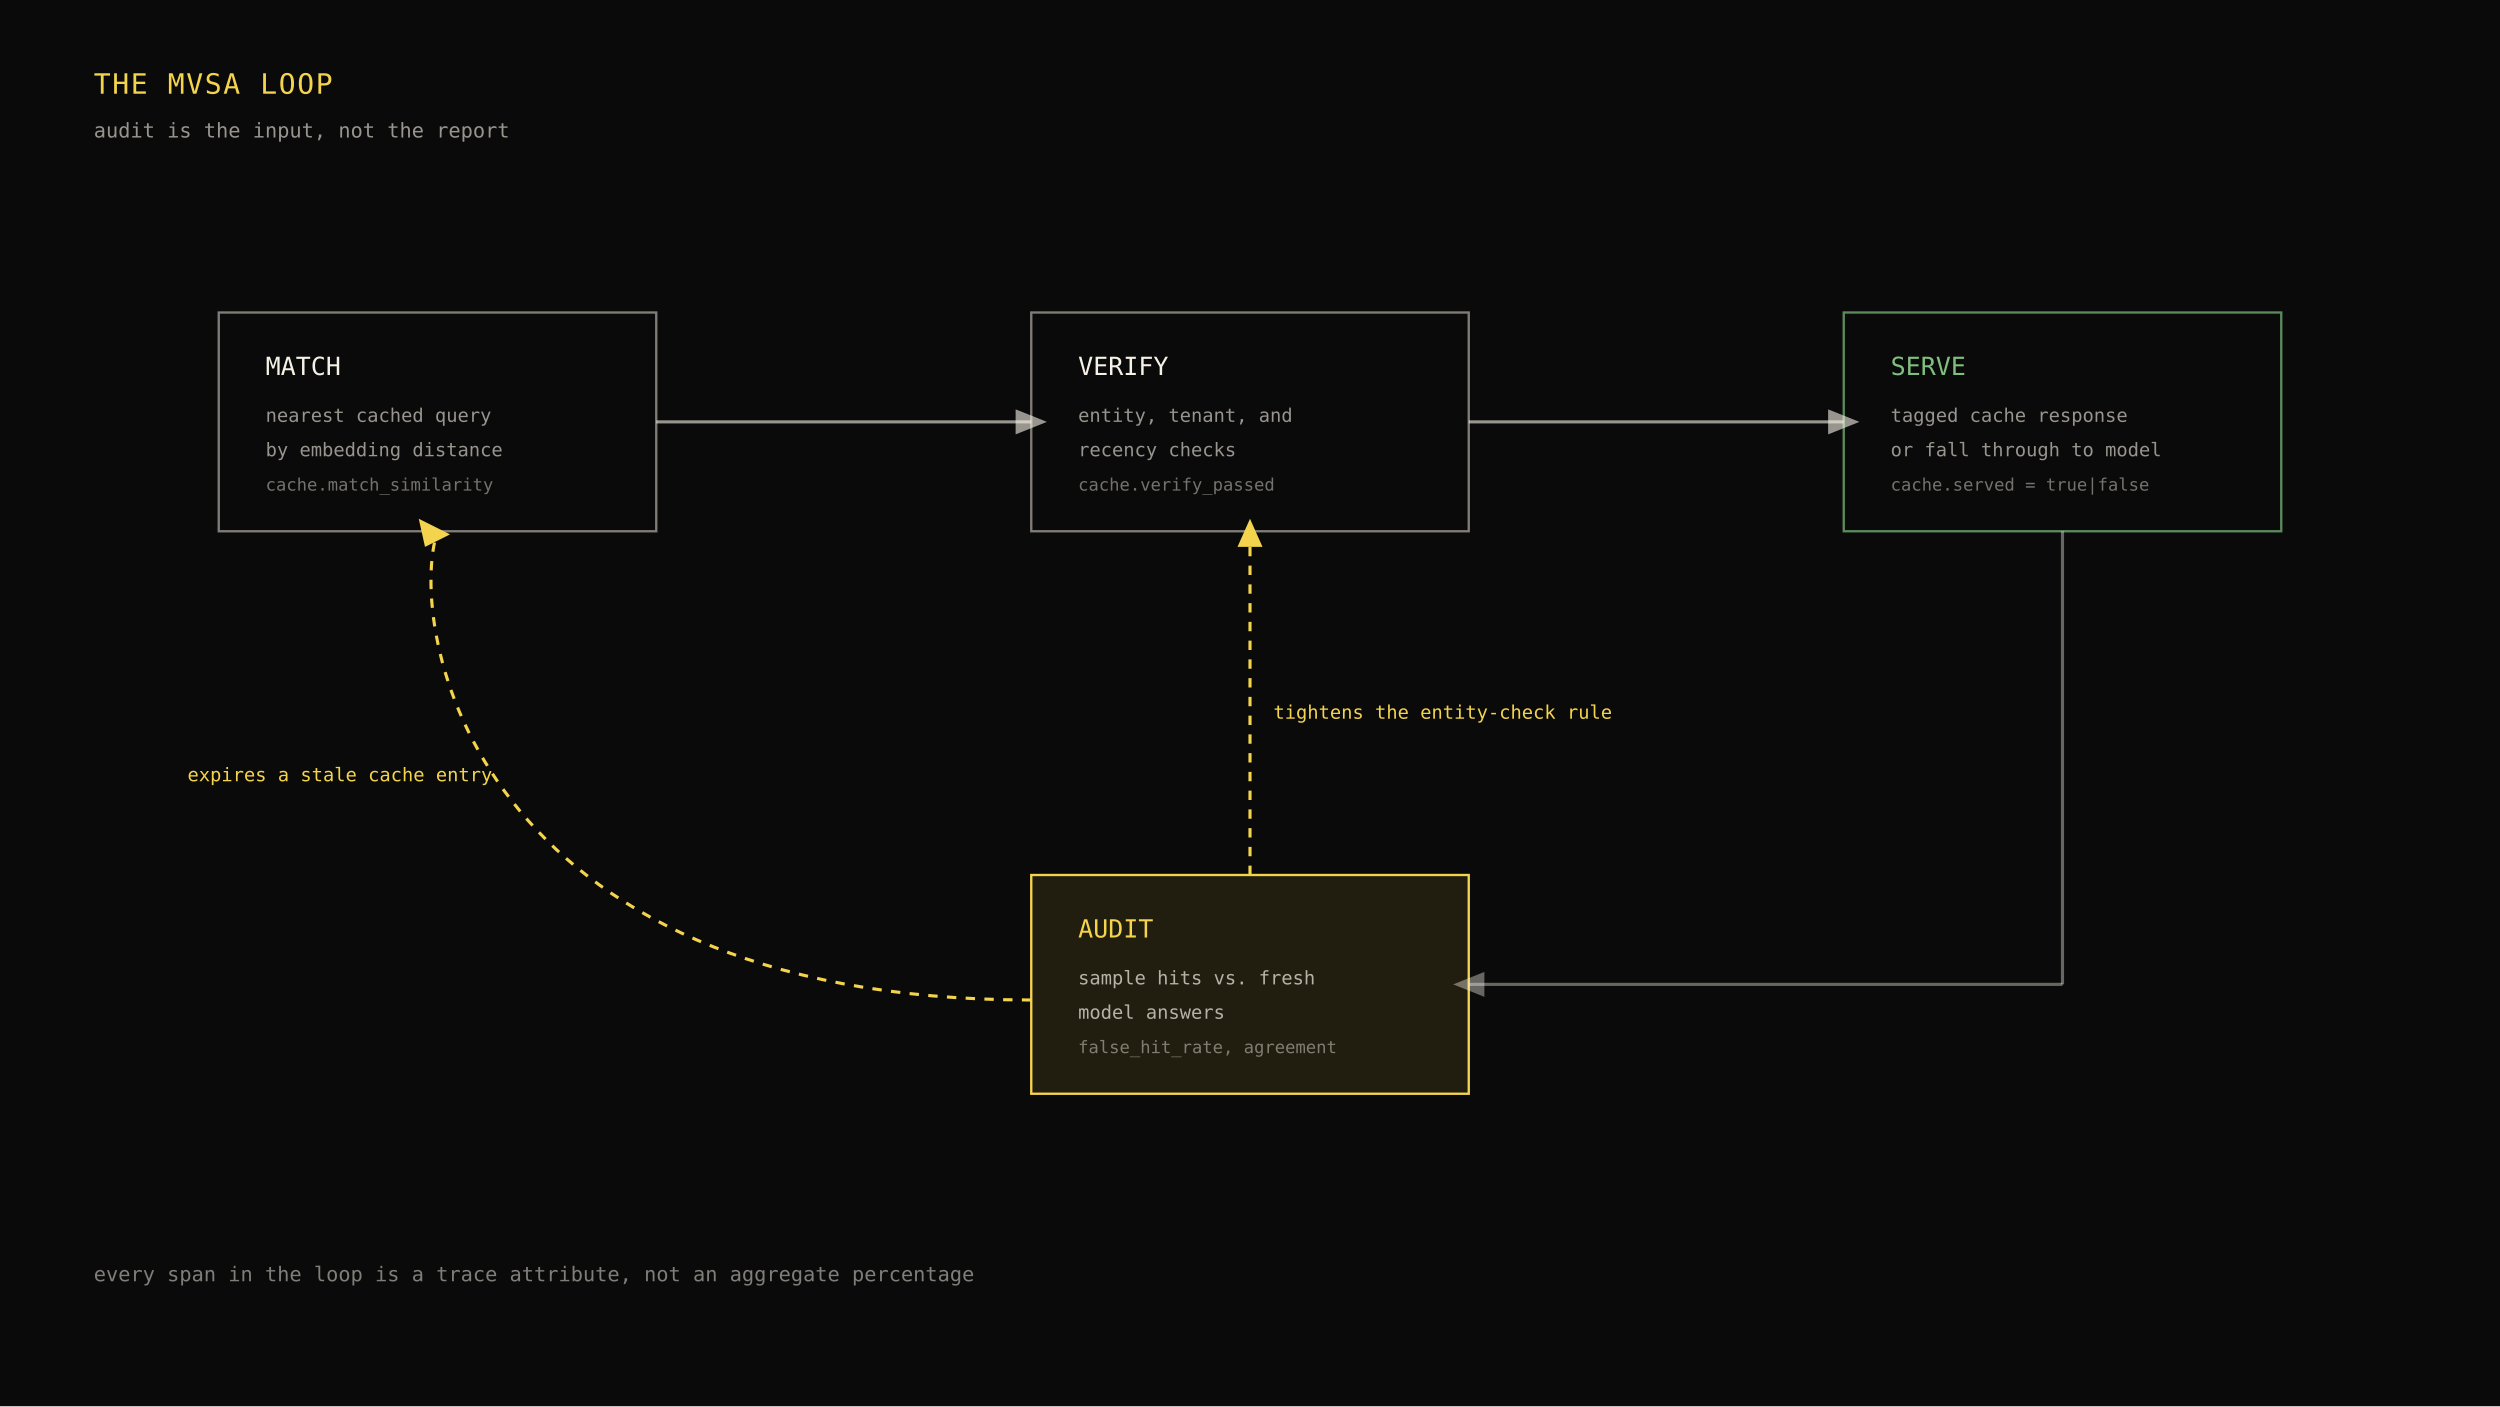
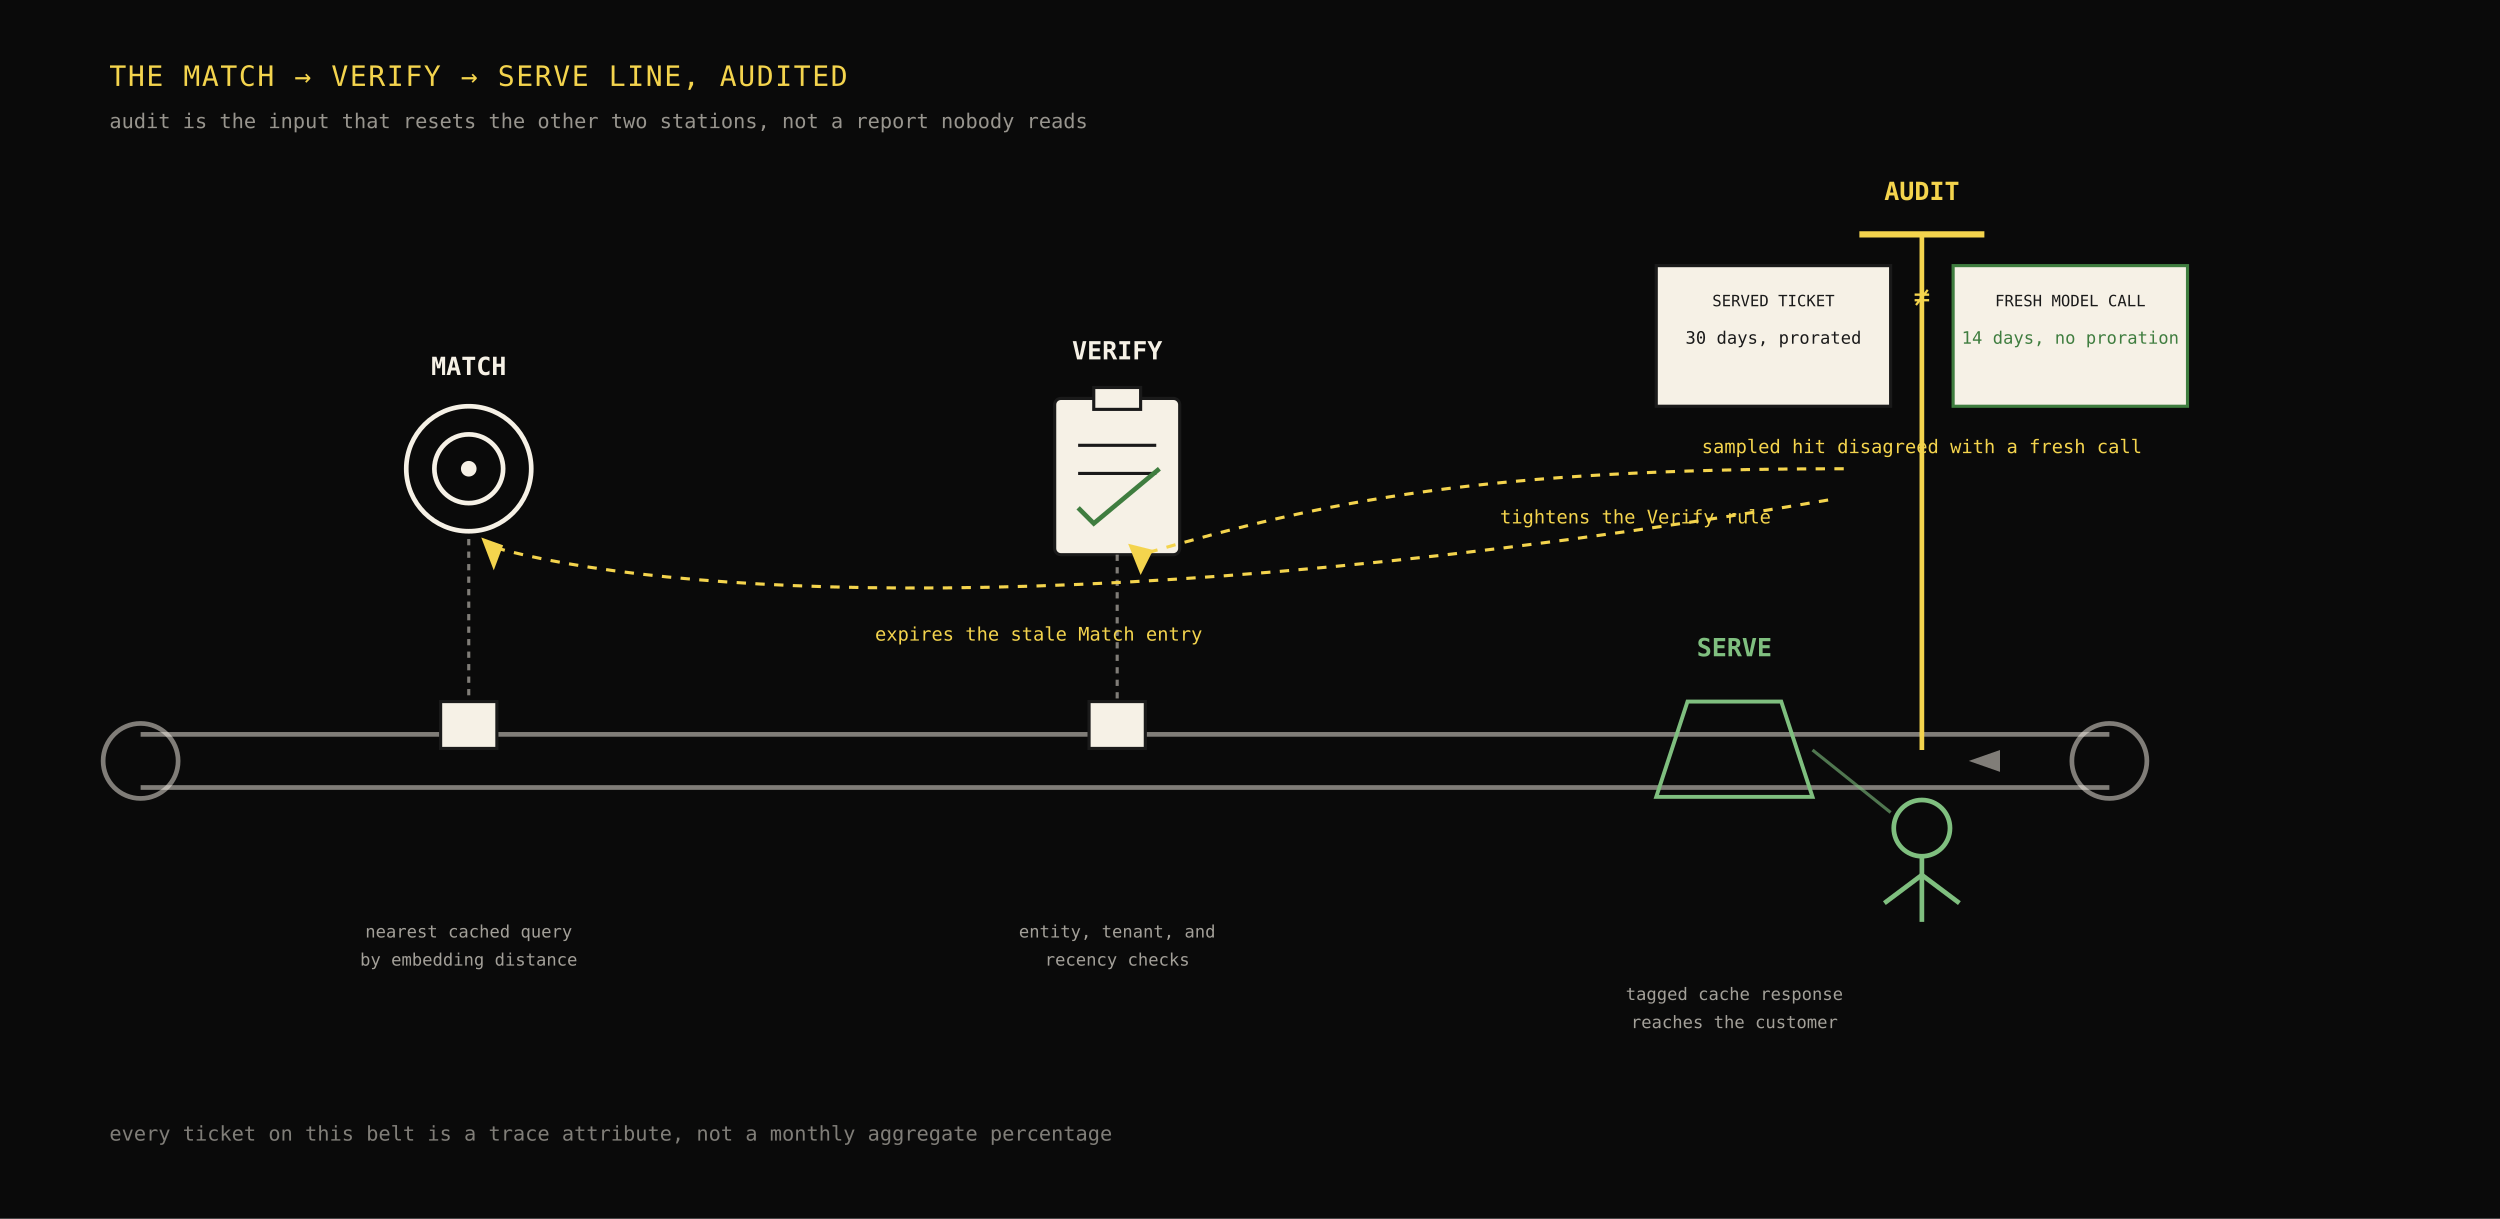
- <svg xmlns="http://www.w3.org/2000/svg" viewBox="0 0 1600 900" role="img" aria-labelledby="scLoopTitle scLoopDesc">
-   <rect width="1600" height="900" fill="#0a0a0a" />
-   <text x="60" y="60" fill="#f4d44d" font-family="monospace" font-size="18" letter-spacing="1">THE MVSA LOOP</text>
-   <text x="60" y="88" fill="#f6f1e6" font-family="monospace" font-size="13" opacity="0.6">audit is the input, not the report</text>
-   <g font-family="monospace" font-size="14">
-     <rect x="140" y="200" width="280" height="140" fill="none" stroke="#f6f1e6" stroke-opacity="0.5" stroke-width="1.5" />
-     <text x="170" y="240" fill="#f6f1e6" font-size="16">MATCH</text>
-     <text x="170" y="270" fill="#f6f1e6" opacity="0.6" font-size="12">nearest cached query</text>
-     <text x="170" y="292" fill="#f6f1e6" opacity="0.6" font-size="12">by embedding distance</text>
-     <text x="170" y="314" fill="#f6f1e6" opacity="0.45" font-size="11">cache.match_similarity</text>
-     <rect x="660" y="200" width="280" height="140" fill="none" stroke="#f6f1e6" stroke-opacity="0.5" stroke-width="1.5" />
-     <text x="690" y="240" fill="#f6f1e6" font-size="16">VERIFY</text>
-     <text x="690" y="270" fill="#f6f1e6" opacity="0.6" font-size="12">entity, tenant, and</text>
-     <text x="690" y="292" fill="#f6f1e6" opacity="0.6" font-size="12">recency checks</text>
-     <text x="690" y="314" fill="#f6f1e6" opacity="0.45" font-size="11">cache.verify_passed</text>
-     <rect x="1180" y="200" width="280" height="140" fill="none" stroke="#7fbf7f" stroke-opacity="0.7" stroke-width="1.5" />
-     <text x="1210" y="240" fill="#7fbf7f" font-size="16">SERVE</text>
-     <text x="1210" y="270" fill="#f6f1e6" opacity="0.6" font-size="12">tagged cache response</text>
-     <text x="1210" y="292" fill="#f6f1e6" opacity="0.6" font-size="12">or fall through to model</text>
-     <text x="1210" y="314" fill="#f6f1e6" opacity="0.45" font-size="11">cache.served = true|false</text>
-     <rect x="660" y="560" width="280" height="140" fill="#f4d44d" fill-opacity="0.1" stroke="#f4d44d" stroke-width="1.5" />
-     <text x="690" y="600" fill="#f4d44d" font-size="16">AUDIT</text>
-     <text x="690" y="630" fill="#f6f1e6" opacity="0.7" font-size="12">sample hits vs. fresh</text>
-     <text x="690" y="652" fill="#f6f1e6" opacity="0.7" font-size="12">model answers</text>
-     <text x="690" y="674" fill="#f6f1e6" opacity="0.45" font-size="11">false_hit_rate, agreement</text>
+ <svg xmlns="http://www.w3.org/2000/svg" viewBox="0 0 1600 780" role="img" aria-labelledby="scLoopTitle scLoopDesc">
+   <rect width="1600" height="780" fill="#0a0a0a" />
+   <text x="70" y="55" fill="#f4d44d" font-family="monospace" font-size="18" letter-spacing="1">THE MATCH → VERIFY → SERVE LINE, AUDITED</text>
+   <text x="70" y="82" fill="#f6f1e6" font-family="monospace" font-size="13" opacity="0.6">audit is the input that resets the other two stations, not a report nobody reads</text>
+   <line x1="90" y1="470" x2="1350" y2="470" stroke="#f6f1e6" stroke-opacity="0.5" stroke-width="3" />
+   <line x1="90" y1="504" x2="1350" y2="504" stroke="#f6f1e6" stroke-opacity="0.5" stroke-width="3" />
+   <circle cx="90" cy="487" r="24" fill="none" stroke="#f6f1e6" stroke-opacity="0.5" stroke-width="3" />
+   <circle cx="1350" cy="487" r="24" fill="none" stroke="#f6f1e6" stroke-opacity="0.5" stroke-width="3" />
+   <polygon points="1260,487 1280,480 1280,494" fill="#f6f1e6" fill-opacity="0.5" />
+   <g font-family="monospace">
+     <circle cx="300" cy="300" r="40" fill="none" stroke="#f6f1e6" stroke-width="3" />
+     <circle cx="300" cy="300" r="22" fill="none" stroke="#f6f1e6" stroke-width="3" />
+     <circle cx="300" cy="300" r="5" fill="#f6f1e6" />
+     <line x1="300" y1="345" x2="300" y2="449" stroke="#f6f1e6" stroke-opacity="0.5" stroke-width="2" stroke-dasharray="4,4" />
+     <rect x="282" y="449" width="36" height="30" fill="#f6f1e6" stroke="#1a1a1a" stroke-width="2" />
+     <text x="300" y="240" text-anchor="middle" fill="#f6f1e6" font-size="16" font-weight="bold">MATCH</text>
+     <text x="300" y="600" text-anchor="middle" fill="#f6f1e6" font-size="11" opacity="0.65">nearest cached query</text>
+     <text x="300" y="618" text-anchor="middle" fill="#f6f1e6" font-size="11" opacity="0.65">by embedding distance</text>
  </g>
-   <line x1="420" y1="270" x2="660" y2="270" stroke="#f6f1e6" stroke-opacity="0.6" stroke-width="2" />
-   <polygon points="650,262 670,270 650,278" fill="#f6f1e6" fill-opacity="0.6" />
-   <line x1="940" y1="270" x2="1180" y2="270" stroke="#f6f1e6" stroke-opacity="0.6" stroke-width="2" />
-   <polygon points="1170,262 1190,270 1170,278" fill="#f6f1e6" fill-opacity="0.6" />
-   <line x1="1320" y1="340" x2="1320" y2="630" stroke="#f6f1e6" stroke-opacity="0.4" stroke-width="2" />
-   <line x1="1320" y1="630" x2="940" y2="630" stroke="#f6f1e6" stroke-opacity="0.4" stroke-width="2" />
-   <polygon points="950,622 930,630 950,638" fill="#f6f1e6" fill-opacity="0.4" />
-   <line x1="800" y1="560" x2="800" y2="340" stroke="#f4d44d" stroke-width="2" stroke-dasharray="6 6" />
-   <polygon points="792,350 808,350 800,332" fill="#f4d44d" />
-   <text x="815" y="460" fill="#f4d44d" font-family="monospace" font-size="12">tightens the entity-check rule</text>
-   <path d="M660 640 C 300 640, 260 400, 280 340" fill="none" stroke="#f4d44d" stroke-width="2" stroke-dasharray="6 6" />
-   <polygon points="272,350 268,332 288,342" fill="#f4d44d" />
-   <text x="120" y="500" fill="#f4d44d" font-family="monospace" font-size="12">expires a stale cache entry</text>
-   <text x="60" y="820" fill="#f6f1e6" font-family="monospace" font-size="13" opacity="0.5">every span in the loop is a trace attribute, not an aggregate percentage</text>
+   <g font-family="monospace">
+     <rect x="675" y="255" width="80" height="100" rx="4" fill="#f6f1e6" stroke="#1a1a1a" stroke-width="2" />
+     <rect x="700" y="248" width="30" height="14" fill="#f6f1e6" stroke="#1a1a1a" stroke-width="2" />
+     <line x1="690" y1="285" x2="740" y2="285" stroke="#1a1a1a" stroke-width="2" />
+     <line x1="690" y1="303" x2="740" y2="303" stroke="#1a1a1a" stroke-width="2" />
+     <polyline points="690,325 700,335 742,300" fill="none" stroke="#3f7d3f" stroke-width="3" />
+     <line x1="715" y1="355" x2="715" y2="449" stroke="#f6f1e6" stroke-opacity="0.5" stroke-width="2" stroke-dasharray="4,4" />
+     <rect x="697" y="449" width="36" height="30" fill="#f6f1e6" stroke="#1a1a1a" stroke-width="2" />
+     <text x="715" y="230" text-anchor="middle" fill="#f6f1e6" font-size="16" font-weight="bold">VERIFY</text>
+     <text x="715" y="600" text-anchor="middle" fill="#f6f1e6" font-size="11" opacity="0.65">entity, tenant, and</text>
+     <text x="715" y="618" text-anchor="middle" fill="#f6f1e6" font-size="11" opacity="0.65">recency checks</text>
+   </g>
+   <g font-family="monospace">
+     <polygon points="1080,449 1140,449 1160,510 1060,510" fill="none" stroke="#7fbf7f" stroke-width="2.5" />
+     <circle cx="1230" cy="530" r="18" fill="none" stroke="#7fbf7f" stroke-width="3" />
+     <line x1="1230" y1="548" x2="1230" y2="590" stroke="#7fbf7f" stroke-width="3" />
+     <line x1="1230" y1="560" x2="1206" y2="578" stroke="#7fbf7f" stroke-width="3" />
+     <line x1="1230" y1="560" x2="1254" y2="578" stroke="#7fbf7f" stroke-width="3" />
+     <line x1="1160" y1="480" x2="1210" y2="520" stroke="#7fbf7f" stroke-opacity="0.6" stroke-width="2" />
+     <text x="1110" y="420" text-anchor="middle" fill="#7fbf7f" font-size="16" font-weight="bold">SERVE</text>
+     <text x="1110" y="640" text-anchor="middle" fill="#f6f1e6" font-size="11" opacity="0.65">tagged cache response</text>
+     <text x="1110" y="658" text-anchor="middle" fill="#f6f1e6" font-size="11" opacity="0.65">reaches the customer</text>
+   </g>
+   <line x1="1230" y1="150" x2="1230" y2="480" stroke="#f4d44d" stroke-width="3" />
+   <line x1="1190" y1="150" x2="1270" y2="150" stroke="#f4d44d" stroke-width="4" />
+   <text x="1230" y="128" text-anchor="middle" fill="#f4d44d" font-family="monospace" font-size="16" font-weight="bold">AUDIT</text>
+   <rect x="1060" y="170" width="150" height="90" fill="#f6f1e6" stroke="#1a1a1a" stroke-width="2" />
+   <text x="1135" y="196" text-anchor="middle" fill="#1a1a1a" font-family="monospace" font-size="10">SERVED TICKET</text>
+   <text x="1135" y="220" text-anchor="middle" fill="#1a1a1a" font-family="monospace" font-size="11">30 days, prorated</text>
+   <text x="1230" y="196" text-anchor="middle" fill="#f4d44d" font-family="monospace" font-size="18">≠</text>
+   <rect x="1250" y="170" width="150" height="90" fill="#f6f1e6" stroke="#3f7d3f" stroke-width="2" />
+   <text x="1325" y="196" text-anchor="middle" fill="#1a1a1a" font-family="monospace" font-size="10">FRESH MODEL CALL</text>
+   <text x="1325" y="220" text-anchor="middle" fill="#3f7d3f" font-family="monospace" font-size="11">14 days, no proration</text>
+   <text x="1230" y="290" text-anchor="middle" fill="#f4d44d" font-family="monospace" font-size="12">sampled hit disagreed with a fresh call</text>
+   <path d="M1180 300 C 950 300, 850 320, 730 355" fill="none" stroke="#f4d44d" stroke-width="2" stroke-dasharray="6,6" />
+   <polygon points="722,348 738,352 730,368" fill="#f4d44d" />
+   <text x="960" y="335" fill="#f4d44d" font-family="monospace" font-size="12">tightens the Verify rule</text>
+   <path d="M1170 320 C 700 400, 420 380, 315 350" fill="none" stroke="#f4d44d" stroke-width="2" stroke-dasharray="6,6" />
+   <polygon points="308,344 322,349 316,365" fill="#f4d44d" />
+   <text x="560" y="410" fill="#f4d44d" font-family="monospace" font-size="12">expires the stale Match entry</text>
+   <text x="70" y="730" fill="#f6f1e6" font-family="monospace" font-size="13" opacity="0.5">every ticket on this belt is a trace attribute, not a monthly aggregate percentage</text>
</svg>
